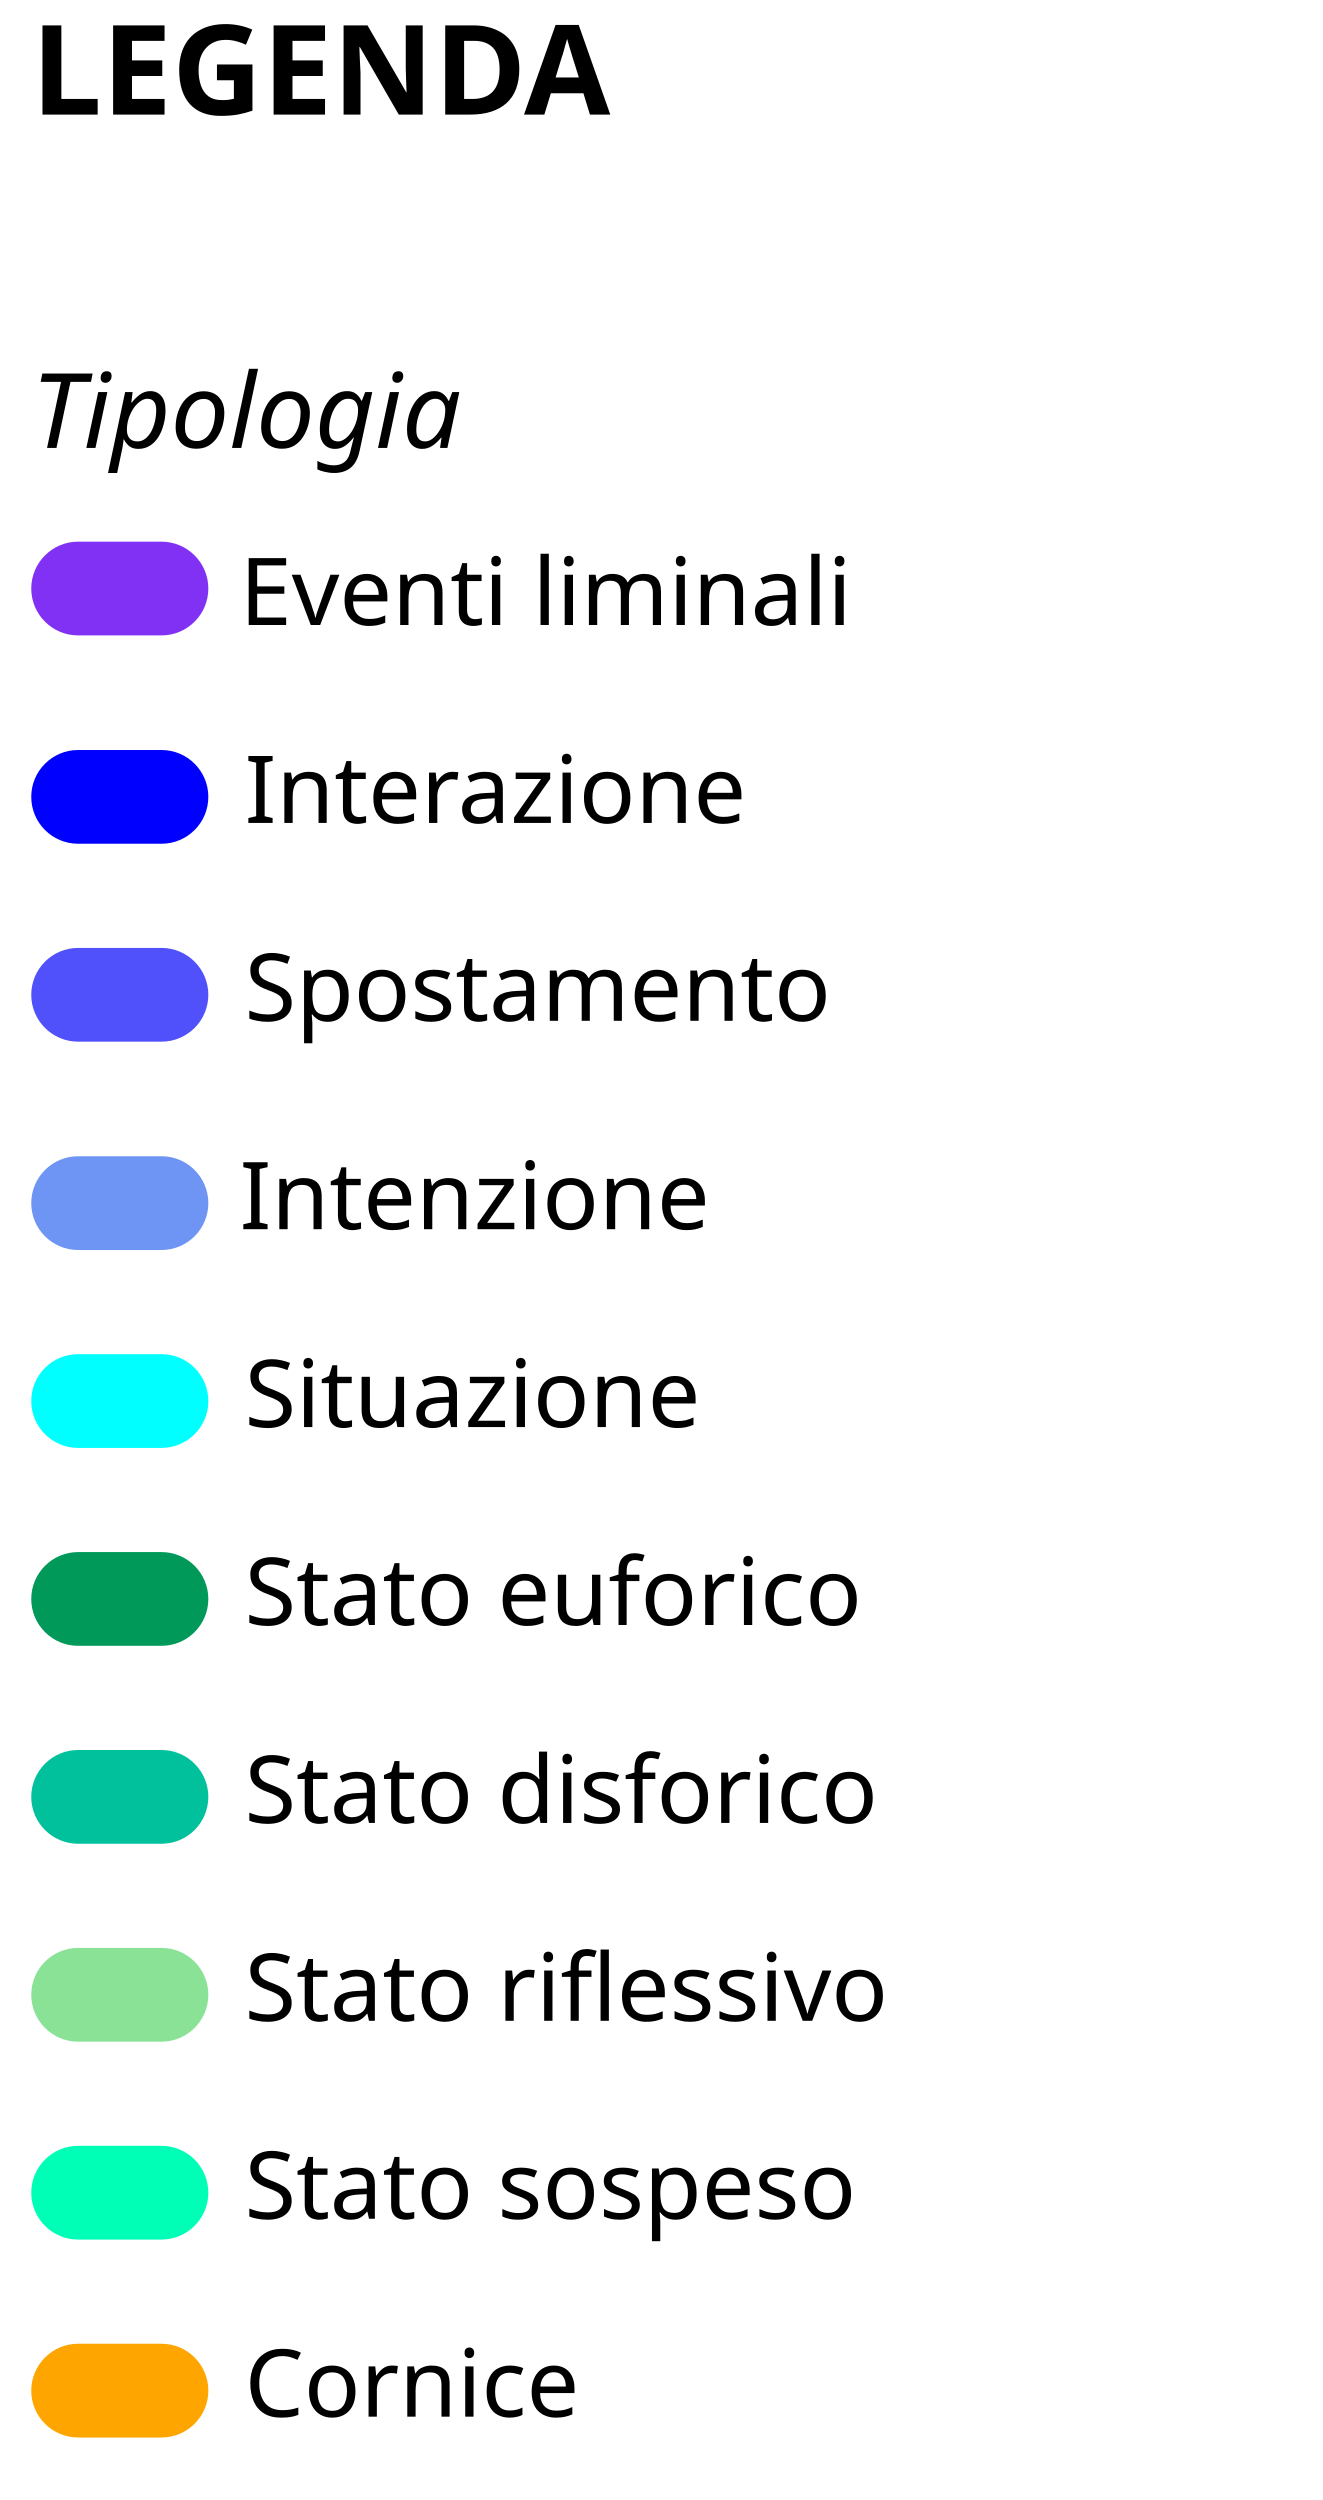
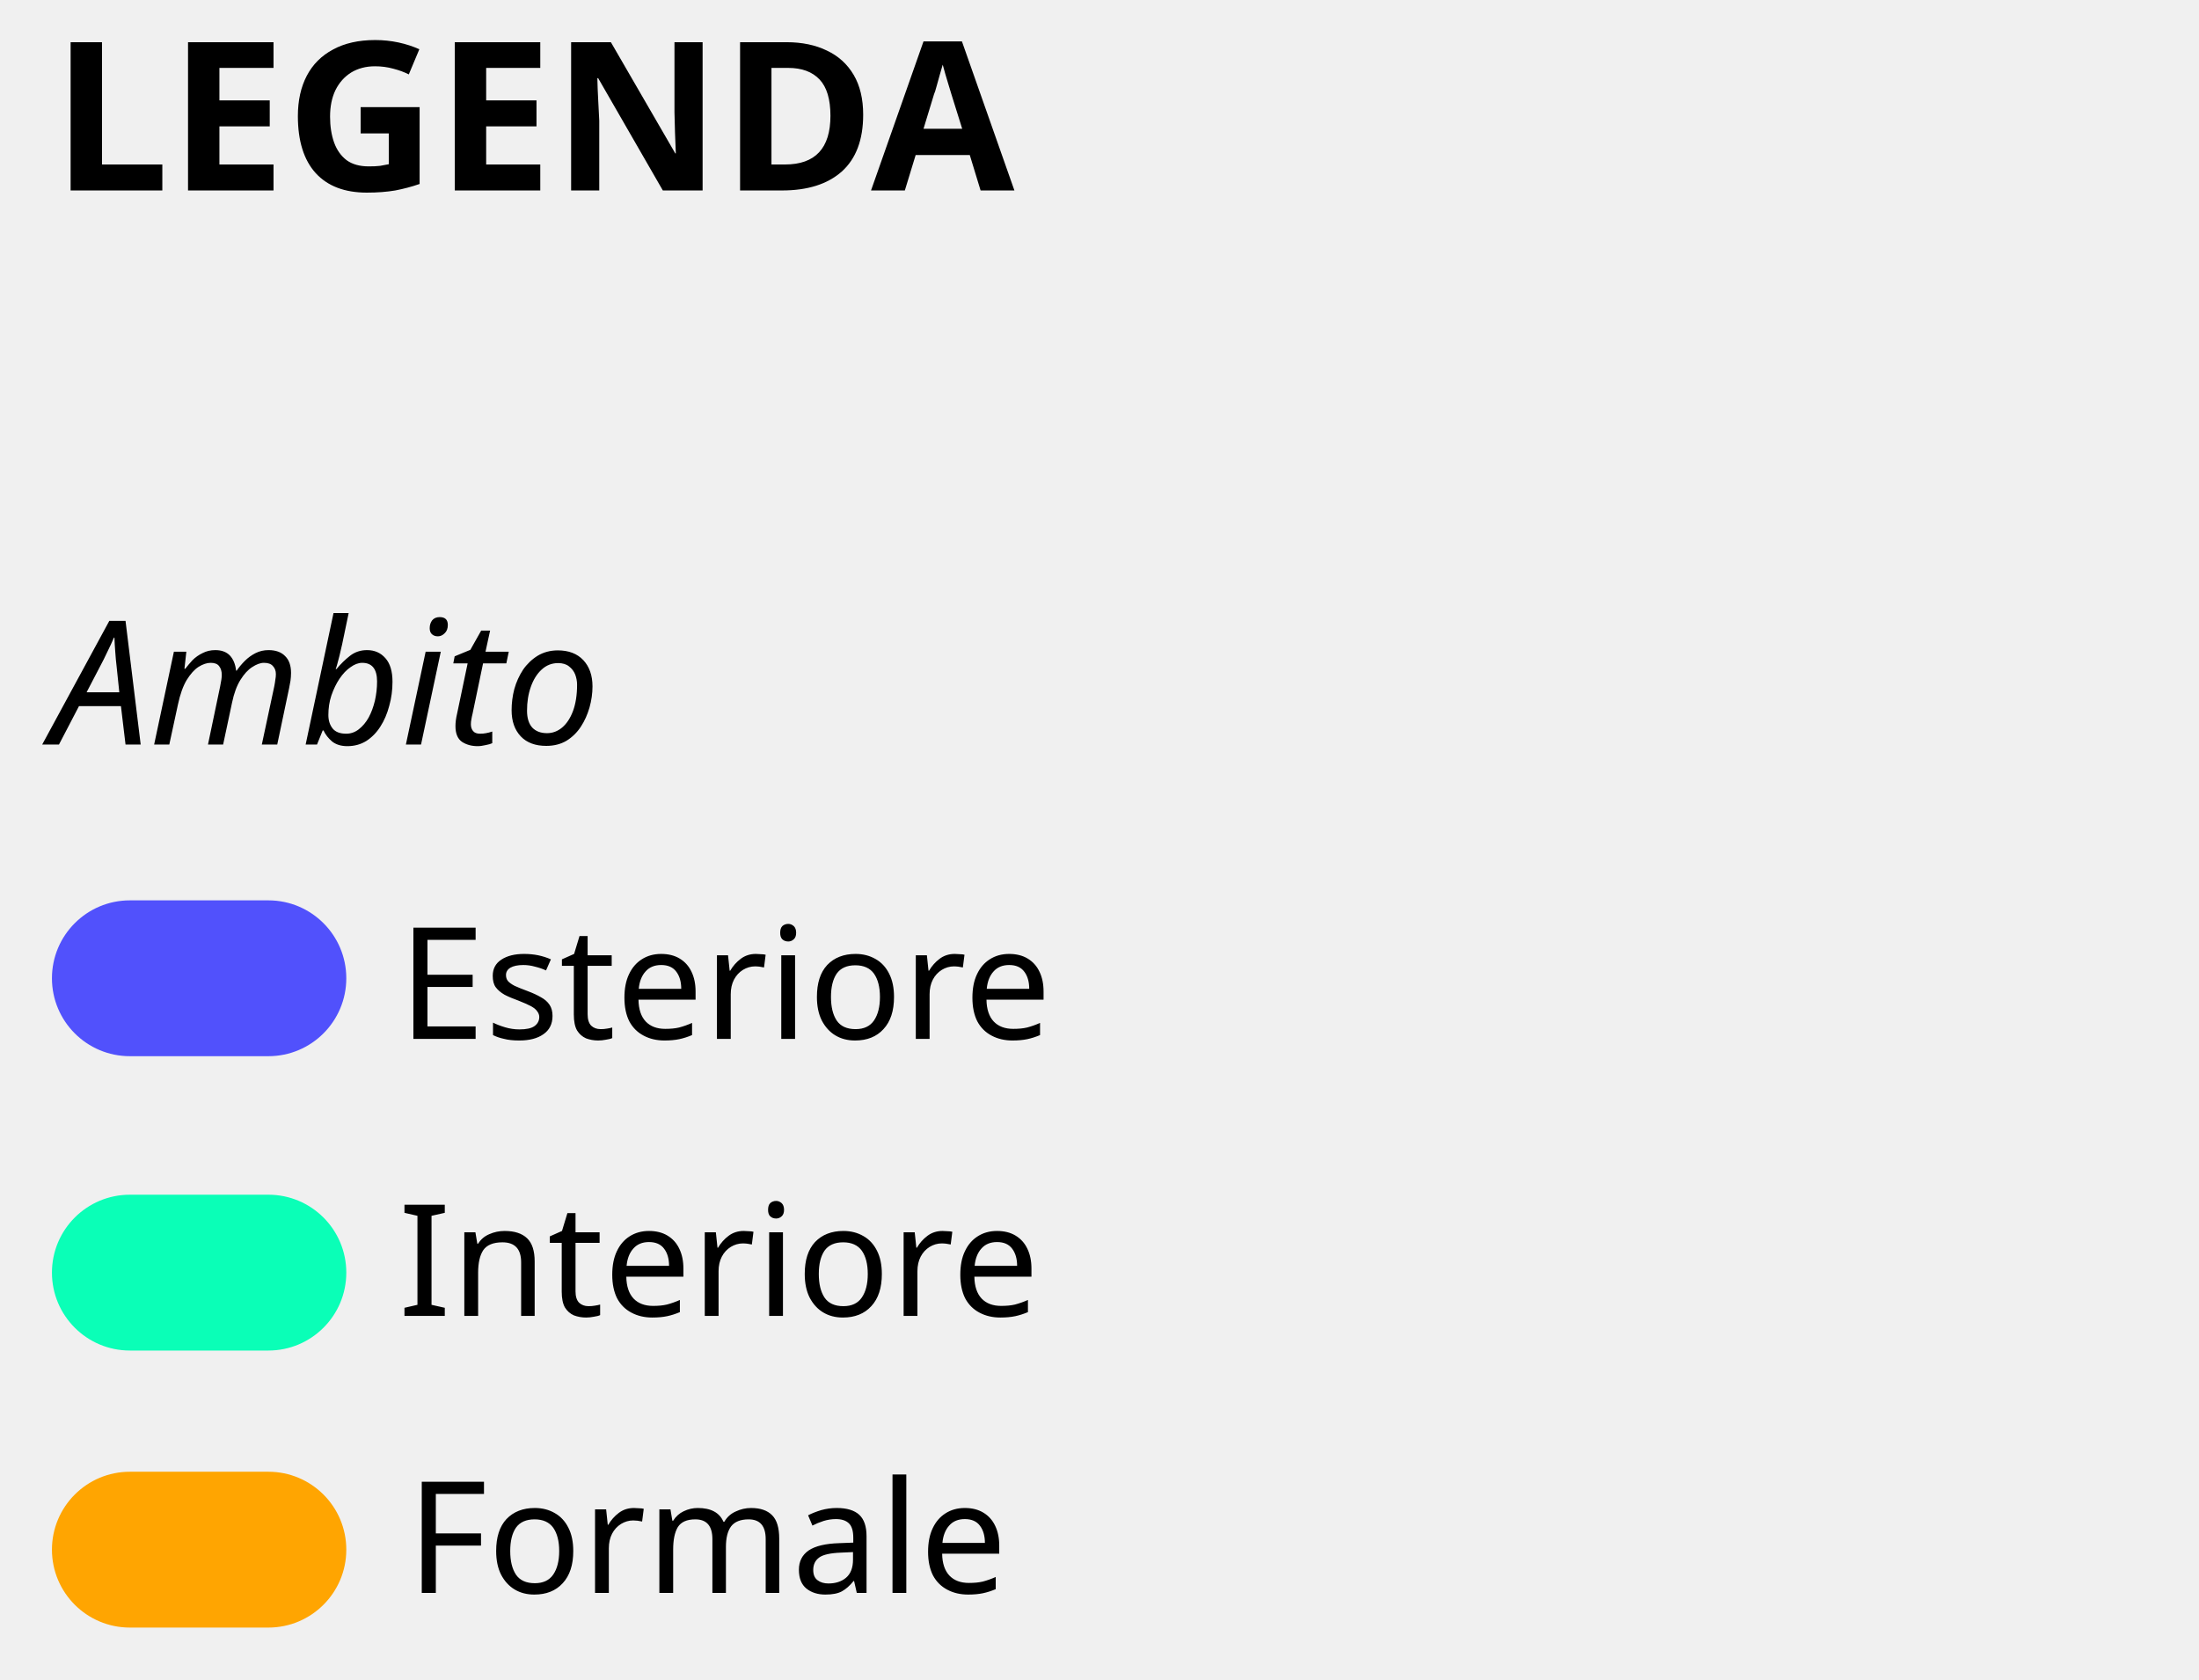
- <svg xmlns="http://www.w3.org/2000/svg" width="127" height="240" viewBox="0 0 127 240">
+ <svg xmlns="http://www.w3.org/2000/svg" width="127" height="97" viewBox="0 0 127 97">
  <defs>
    <style>
      .cls-1 {
        clip-path: url(#clip-legenda_03);
      }

      .cls-2 {
+         font-size: 12px;
+         font-family: HKGrotesk-SemiBold, HK Grotesk;
+         font-weight: 600;
+       }
+ 
+       .cls-3 {
+         font-size: 10px;
+         font-family: HKGrotesk-Italic, HK Grotesk;
+         font-style: italic;
+       }
+ 
+       .cls-4 {
        font-size: 9px;
        font-family: HKGrotesk-Regular, HK Grotesk;
        isolation: isolate;
-       }
- 
-       .cls-3 {
-         fill: #8131f4;
-       }
- 
-       .cls-4 {
-         fill: blue;
      }

      .cls-5 {
        fill: #5151fc;
      }

      .cls-6 {
-         fill: aqua;
+         fill: #0affb7;
      }

      .cls-7 {
-         fill: #009959;
-       }
- 
-       .cls-8 {
-         fill: #00c19c;
-       }
- 
-       .cls-9 {
-         fill: #8ae297;
-       }
- 
-       .cls-10 {
-         fill: #00ffb6;
-       }
- 
-       .cls-11 {
-         fill: orange;
-       }
- 
-       .cls-12 {
-         fill: #6e94f4;
-       }
- 
-       .cls-13 {
-         font-size: 12px;
-         font-family: HKGrotesk-SemiBold, HK Grotesk;
-         font-weight: 600;
-       }
- 
-       .cls-14 {
-         font-size: 10px;
-         font-family: HKGrotesk-Italic, HK Grotesk;
-         font-style: italic;
-       }
- 
-       .cls-15 {
-         fill: #fff;
+         fill: #ffa501;
      }
    </style>
    <clipPath id="clip-legenda_03">
-       <rect width="127" height="240" />
+       <rect width="127" height="97" />
    </clipPath>
  </defs>
  <g id="legenda_03" class="cls-1">
-     <rect class="cls-15" width="127" height="240" />
-     <g id="Group_788" data-name="Group 788" transform="translate(-836 -1204)">
-       <g id="Group_591" data-name="Group 591" transform="translate(47 -50)">
-         <g id="Group_312" data-name="Group 312" transform="translate(792 1305)">
-           <text id="Eventi_liminali" data-name="Eventi liminali" class="cls-2" transform="translate(20 9)">
-             <tspan x="0" y="0">Eventi liminali</tspan>
+     <g id="Group_791" data-name="Group 791" transform="translate(-789 -1992)">
+       <text id="LEGENDA" class="cls-2" transform="translate(792 2003)">
+         <tspan x="0" y="0">LEGENDA</tspan>
+       </text>
+       <text id="Ambito" class="cls-3" transform="translate(792 2035)">
+         <tspan x="0" y="0">Ambito</tspan>
+       </text>
+       <g id="Group_306" data-name="Group 306" transform="translate(792 2044)">
+         <g id="Group_312" data-name="Group 312" transform="translate(0 -1)">
+           <text id="Esteriore" class="cls-4" transform="translate(20 9)">
+             <tspan x="0" y="0">Esteriore</tspan>
          </text>
-           <path id="Path_47" data-name="Path 47" class="cls-3" d="M4.5,0h8a4.5,4.5,0,0,1,0,9h-8a4.5,4.5,0,0,1,0-9Z" transform="translate(0 1)" />
+           <path id="Path_47" data-name="Path 47" class="cls-5" d="M4.5,0h8a4.5,4.5,0,0,1,0,9h-8a4.5,4.5,0,0,1,0-9Z" transform="translate(0 1)" />
        </g>
      </g>
-       <g id="Group_592" data-name="Group 592" transform="translate(47 -71)">
-         <text id="Interazione" class="cls-2" transform="translate(812.483 1354)">
-           <tspan x="0" y="0">Interazione</tspan>
+       <g id="Group_307" data-name="Group 307" transform="translate(792 2060)">
+         <text id="Interiore" class="cls-4" transform="translate(20 8)">
+           <tspan x="0" y="0">Interiore</tspan>
        </text>
-         <rect id="Rectangle_181" data-name="Rectangle 181" class="cls-4" width="17" height="9" rx="4.5" transform="translate(792 1347)" />
+         <path id="Path_46" data-name="Path 46" class="cls-6" d="M4.5,0h8a4.5,4.5,0,0,1,0,9h-8a4.5,4.5,0,0,1,0-9Z" transform="translate(0 1)" />
      </g>
-       <g id="Group_593" data-name="Group 593" transform="translate(47 -72)">
-         <path id="Path_48" data-name="Path 48" class="cls-5" d="M4.5,0h8a4.5,4.5,0,0,1,0,9h-8a4.5,4.5,0,0,1,0-9Z" transform="translate(792 1367)" />
-         <text id="Spostamento" class="cls-2" transform="translate(812.483 1374)">
-           <tspan x="0" y="0">Spostamento</tspan>
+       <g id="Group_543" data-name="Group 543" transform="translate(792 2076)">
+         <text id="Formale" class="cls-4" transform="translate(20.483 8)">
+           <tspan x="0" y="0">Formale</tspan>
        </text>
+         <rect id="Rectangle_181" data-name="Rectangle 181" class="cls-7" width="17" height="9" rx="4.5" transform="translate(0 1)" />
      </g>
-       <g id="Group_594" data-name="Group 594" transform="translate(47 -33)">
-         <path id="Path_48-2" data-name="Path 48" class="cls-6" d="M4.5,0h8a4.5,4.5,0,0,1,0,9h-8a4.5,4.5,0,0,1,0-9Z" transform="translate(792 1367)" />
-         <text id="Situazione" class="cls-2" transform="translate(812.483 1374)">
-           <tspan x="0" y="0">Situazione</tspan>
-         </text>
-       </g>
-       <g id="Group_595" data-name="Group 595" transform="translate(47 -14)">
-         <path id="Path_48-3" data-name="Path 48" class="cls-7" d="M4.5,0h8a4.5,4.5,0,0,1,0,9h-8a4.5,4.5,0,0,1,0-9Z" transform="translate(792 1367)" />
-         <text id="Stato_euforico" data-name="Stato euforico" class="cls-2" transform="translate(812.483 1374)">
-           <tspan x="0" y="0">Stato euforico</tspan>
-         </text>
-       </g>
-       <g id="Group_596" data-name="Group 596" transform="translate(47 5)">
-         <path id="Path_48-4" data-name="Path 48" class="cls-8" d="M4.5,0h8a4.5,4.5,0,0,1,0,9h-8a4.5,4.5,0,0,1,0-9Z" transform="translate(792 1367)" />
-         <text id="Stato_disforico" data-name="Stato disforico" class="cls-2" transform="translate(812.483 1374)">
-           <tspan x="0" y="0">Stato disforico</tspan>
-         </text>
-       </g>
-       <g id="Group_597" data-name="Group 597" transform="translate(47 24)">
-         <path id="Path_48-5" data-name="Path 48" class="cls-9" d="M4.5,0h8a4.5,4.5,0,0,1,0,9h-8a4.5,4.5,0,0,1,0-9Z" transform="translate(792 1367)" />
-         <text id="Stato_riflessivo" data-name="Stato riflessivo" class="cls-2" transform="translate(812.483 1374)">
-           <tspan x="0" y="0">Stato riflessivo</tspan>
-         </text>
-       </g>
-       <g id="Group_598" data-name="Group 598" transform="translate(47 43)">
-         <path id="Path_48-6" data-name="Path 48" class="cls-10" d="M4.5,0h8a4.5,4.5,0,0,1,0,9h-8a4.5,4.5,0,0,1,0-9Z" transform="translate(792 1367)" />
-         <text id="Stato_sospeso" data-name="Stato sospeso" class="cls-2" transform="translate(812.483 1374)">
-           <tspan x="0" y="0">Stato sospeso</tspan>
-         </text>
-       </g>
-       <g id="Group_599" data-name="Group 599" transform="translate(47 62)">
-         <path id="Path_48-7" data-name="Path 48" class="cls-11" d="M4.5,0h8a4.5,4.5,0,0,1,0,9h-8a4.5,4.5,0,0,1,0-9Z" transform="translate(792 1367)" />
-         <text id="Cornice" class="cls-2" transform="translate(812.483 1374)">
-           <tspan x="0" y="0">Cornice</tspan>
-         </text>
-       </g>
-       <g id="Group_600" data-name="Group 600" transform="translate(47 -12)">
-         <text id="Intenzione" class="cls-2" transform="translate(812 1334)">
-           <tspan x="0" y="0">Intenzione</tspan>
-         </text>
-         <path id="Path_46" data-name="Path 46" class="cls-12" d="M4.5,0h8a4.5,4.5,0,0,1,0,9h-8a4.5,4.5,0,0,1,0-9Z" transform="translate(792 1327)" />
-       </g>
-       <text id="LEGENDA" class="cls-13" transform="translate(839 1215)">
-         <tspan x="0" y="0">LEGENDA</tspan>
-       </text>
-       <text id="Tipologia" class="cls-14" transform="translate(839 1247)">
-         <tspan x="0" y="0">Tipologia</tspan>
-       </text>
    </g>
  </g>
</svg>
